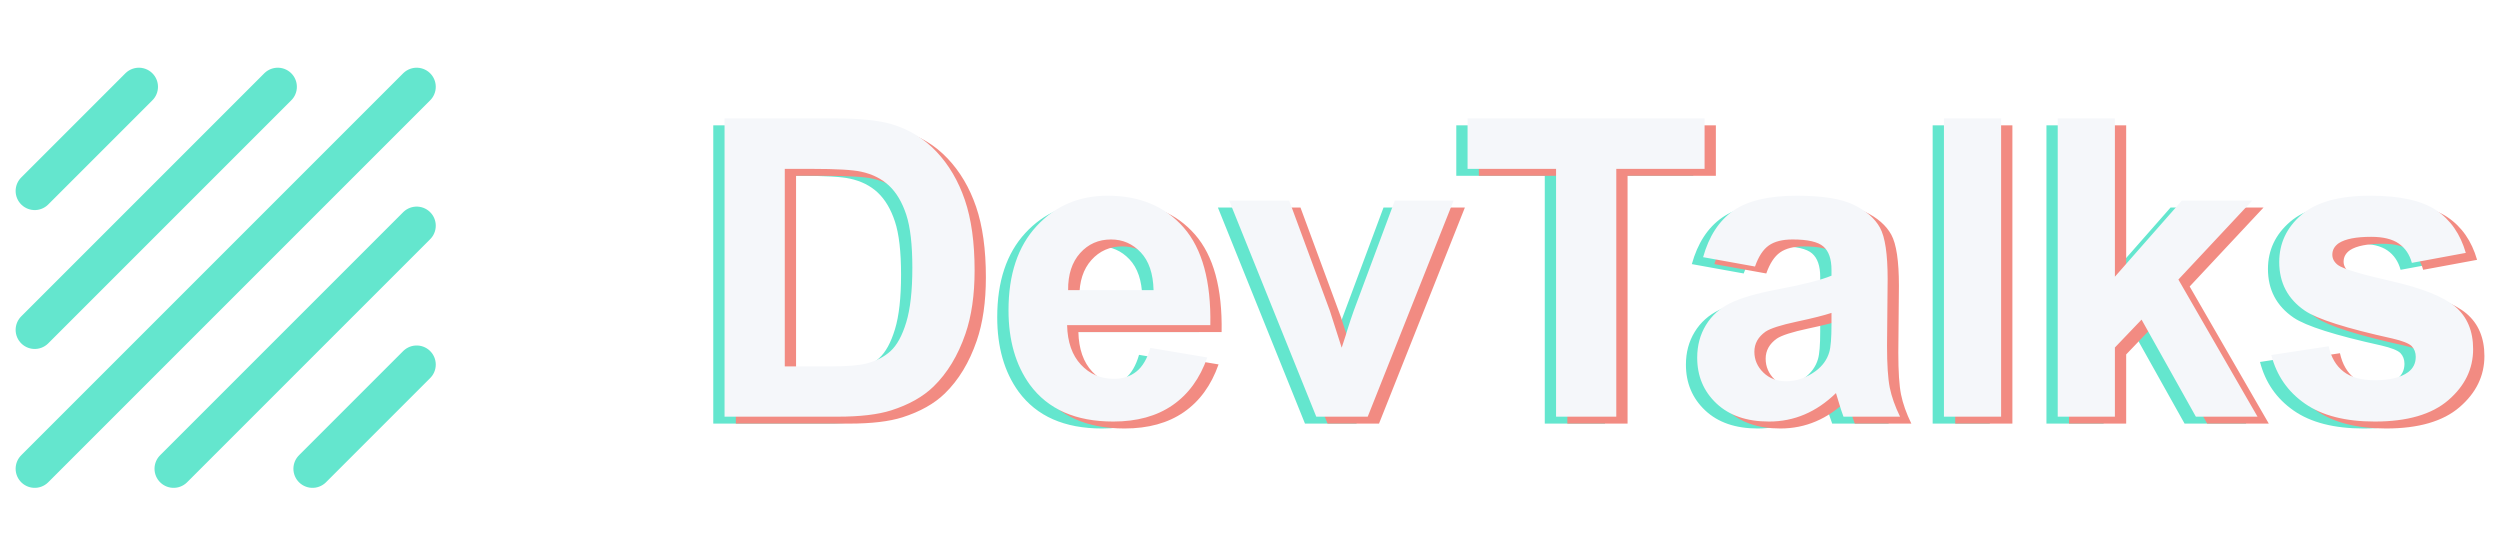
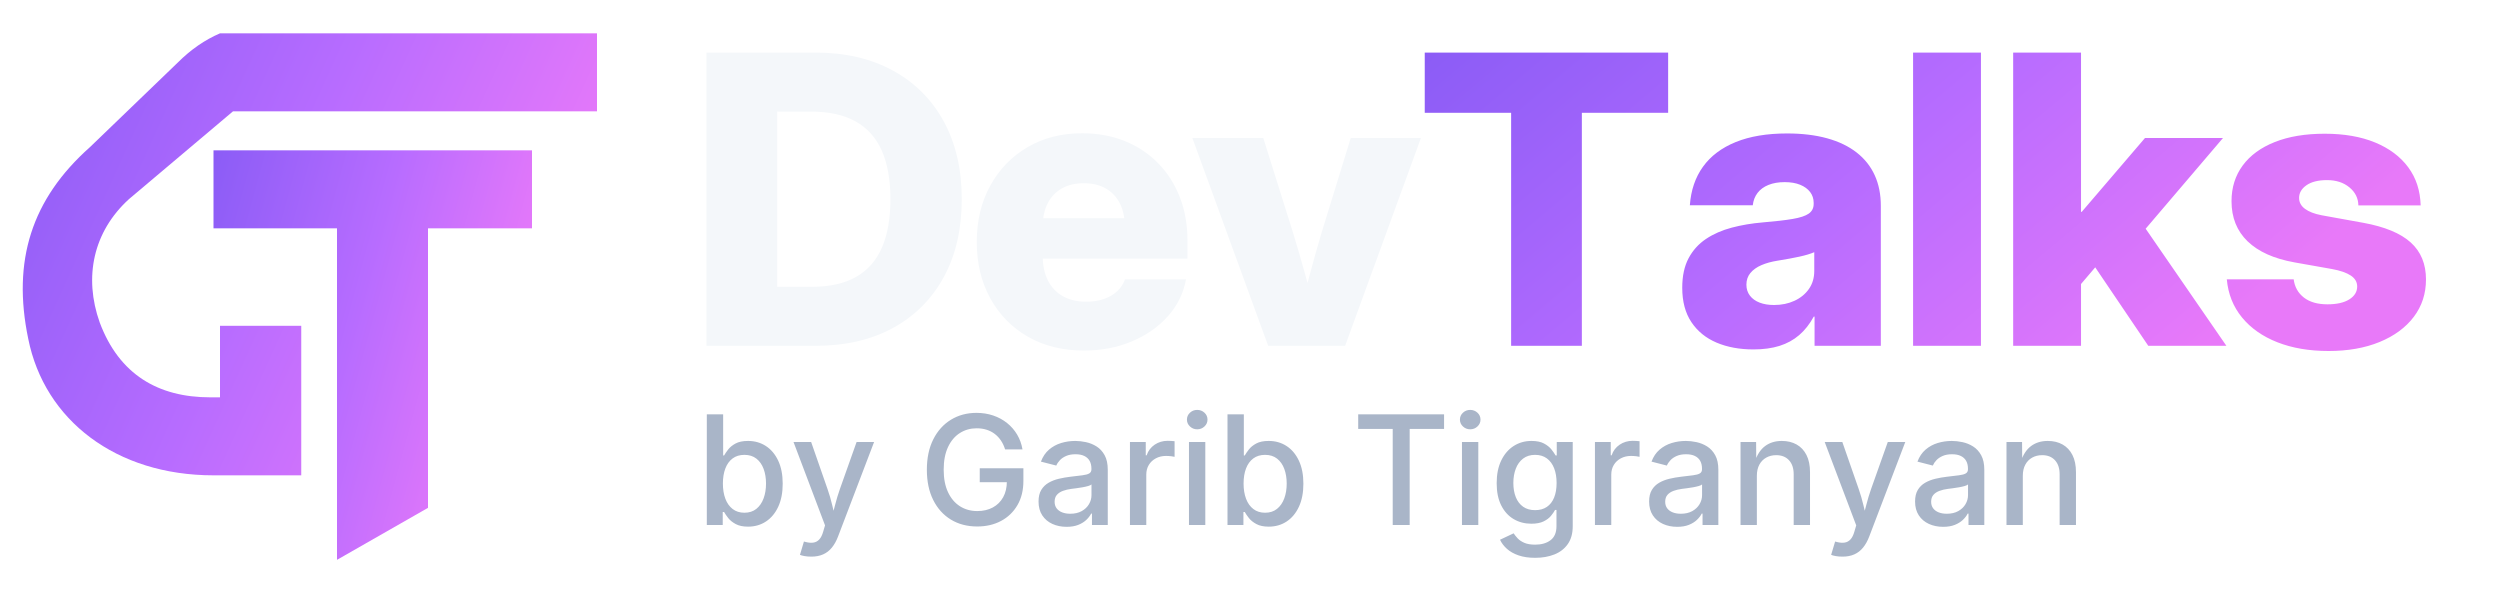
- <svg xmlns="http://www.w3.org/2000/svg" viewBox="0 0 144 32" fill="none">
+ <svg xmlns="http://www.w3.org/2000/svg" width="600" height="144" viewBox="0 0 600 144" role="img" aria-labelledby="title desc">
  <defs>
-     <path id="wordmark" fill-rule="nonzero" d="M45.203,9.727L45.203,21.105 47.793,21.105C48.762,21.105 49.461,21.051 49.891,20.941 50.453,20.801 50.92,20.563 51.291,20.227 51.662,19.891 51.965,19.338 52.199,18.568 52.434,17.799 52.551,16.75 52.551,15.422 52.551,14.094 52.434,13.074 52.199,12.363 51.965,11.652 51.637,11.098 51.215,10.699 50.793,10.301 50.258,10.031 49.609,9.891 49.125,9.781 48.176,9.727 46.762,9.727L45.203,9.727z M41.734,6.82L48.074,6.82C49.504,6.82 50.594,6.93 51.344,7.148 52.352,7.445 53.215,7.973 53.934,8.73 54.652,9.488 55.199,10.416 55.574,11.514 55.949,12.611 56.137,13.965 56.137,15.574 56.137,16.988 55.961,18.207 55.609,19.23 55.18,20.48 54.566,21.492 53.77,22.266 53.168,22.852 52.355,23.309 51.332,23.637 50.566,23.879 49.543,24 48.262,24L41.734,24 41.734,6.82z M63.996,13.793C63.277,13.793 62.683,14.055 62.215,14.578 61.746,15.102 61.515,15.813 61.523,16.711L66.445,16.711C66.422,15.758 66.176,15.033 65.707,14.537 65.238,14.041 64.668,13.793 63.996,13.793z M63.797,11.273C65.648,11.273 67.109,11.885 68.18,13.107 69.25,14.33 69.762,16.203 69.715,18.727L61.465,18.727C61.488,19.703 61.754,20.463 62.262,21.006 62.769,21.549 63.402,21.82 64.16,21.82 64.676,21.82 65.109,21.68 65.461,21.398 65.812,21.117 66.078,20.664 66.258,20.039L69.539,20.59C69.117,21.793 68.451,22.709 67.541,23.338 66.631,23.967 65.492,24.281 64.125,24.281 61.961,24.281 60.359,23.574 59.32,22.16 58.5,21.027 58.09,19.598 58.09,17.871 58.09,15.809 58.629,14.193 59.707,13.025 60.785,11.857 62.148,11.273 63.797,11.273z M70.801,11.555L74.258,11.555 76.602,17.906 77.281,20.027C77.461,19.488 77.574,19.133 77.621,18.961 77.731,18.609 77.848,18.258 77.973,17.906L80.34,11.555 83.727,11.555 78.781,24 75.817,24 70.801,11.555z M84.532,6.82L98.184,6.82 98.184,9.727 93.098,9.727 93.098,24 89.629,24 89.629,9.727 84.532,9.727 84.532,6.82z M105.494,18.023C105.072,18.164 104.404,18.332 103.49,18.527 102.576,18.723 101.978,18.914 101.697,19.102 101.267,19.406 101.052,19.793 101.052,20.262 101.052,20.723 101.224,21.121 101.568,21.457 101.912,21.793 102.349,21.961 102.881,21.961 103.474,21.961 104.041,21.766 104.58,21.375 104.978,21.078 105.24,20.715 105.365,20.285 105.451,20.004 105.494,19.469 105.494,18.68L105.494,18.023z M103.49,11.273C104.959,11.273 106.052,11.447 106.771,11.795 107.49,12.143 107.996,12.584 108.289,13.119 108.582,13.654 108.728,14.637 108.728,16.066L108.693,19.91C108.693,21.004 108.746,21.811 108.851,22.33 108.957,22.85 109.154,23.406 109.443,24L106.185,24C106.099,23.781 105.994,23.457 105.869,23.027 105.814,22.832 105.775,22.703 105.752,22.641 105.189,23.188 104.588,23.598 103.947,23.871 103.306,24.145 102.623,24.281 101.896,24.281 100.615,24.281 99.605,23.934 98.867,23.238 98.129,22.543 97.759,21.664 97.759,20.602 97.759,19.898 97.927,19.271 98.263,18.721 98.599,18.17 99.07,17.748 99.675,17.455 100.281,17.162 101.154,16.906 102.295,16.688 103.834,16.398 104.9,16.129 105.494,15.879L105.494,15.551C105.494,14.918 105.338,14.467 105.025,14.197 104.713,13.928 104.123,13.793 103.256,13.793 102.67,13.793 102.213,13.908 101.884,14.139 101.556,14.369 101.291,14.773 101.088,15.352L98.099,14.813C98.435,13.609 99.013,12.719 99.834,12.141 100.654,11.563 101.873,11.273 103.49,11.273z M111.971,6.82L115.264,6.82 115.264,24 111.971,24 111.971,6.82z M118.525,6.82L121.818,6.82 121.818,15.938 125.674,11.555 129.729,11.555 125.475,16.102 130.033,24 126.482,24 123.354,18.41 121.818,20.016 121.818,24 118.525,24 118.525,6.82z M136.522,11.273C138.225,11.273 139.491,11.551 140.319,12.105 141.147,12.66 141.717,13.48 142.03,14.566L138.924,15.141C138.791,14.656 138.539,14.285 138.168,14.027 137.797,13.77 137.268,13.641 136.58,13.641 135.713,13.641 135.092,13.762 134.717,14.004 134.467,14.176 134.342,14.398 134.342,14.672 134.342,14.906 134.452,15.105 134.67,15.27 134.967,15.488 135.993,15.797 137.746,16.195 139.5,16.594 140.725,17.082 141.42,17.66 142.108,18.246 142.452,19.063 142.452,20.109 142.452,21.25 141.975,22.23 141.022,23.051 140.069,23.871 138.659,24.281 136.791,24.281 135.096,24.281 133.754,23.938 132.766,23.25 131.778,22.563 131.131,21.629 130.827,20.449L134.131,19.945C134.272,20.586 134.557,21.072 134.987,21.404 135.416,21.736 136.018,21.902 136.791,21.902 137.643,21.902 138.284,21.746 138.713,21.434 139.002,21.215 139.147,20.922 139.147,20.555 139.147,20.305 139.069,20.098 138.912,19.934 138.748,19.777 138.381,19.633 137.811,19.5 135.155,18.914 133.471,18.379 132.76,17.895 131.776,17.223 131.284,16.289 131.284,15.094 131.284,14.016 131.709,13.109 132.561,12.375 133.412,11.641 134.733,11.273 136.522,11.273z" />
+     <linearGradient id="violet" x1="0" y1="0" x2="1" y2="0.35">
+       <stop stop-color="#8b5cf6" />
+       <stop offset=".52" stop-color="#b76cff" />
+       <stop offset="1" stop-color="#e879f9" />
+     </linearGradient>
  </defs>
-   <path d="M2 9 8 3M2 17 16 3M2 25 24 3M10 25 24 11M18 25 24 19" transform="translate(0 2)" stroke="#64e6ce" stroke-width="2.2" stroke-linecap="round" />
-   <use href="#wordmark" fill="#64e6ce" transform="translate(-.65 .4)" />
-   <use href="#wordmark" fill="#f28b82" transform="translate(.65 .4)" />
-   <use href="#wordmark" fill="#f5f7fa" />
+   <g transform="translate(6 8) scale(.78)" fill="url(#violet)">
+     <path d="M60 0H176V24H64L32 51C21 61 18 75 23 89C29 105 41 112 57 112H60V90H85V136H58C28 136 6 119 1 94C-4 70 2 51 20 35L47 9Q53 3 60 0Z" />
+     <path d="M58 36H156V60H124V146L96 162V60H58Z" />
+   </g>
+   <path fill="#f4f7fa" d="M195.658 83H176.953V68.837H194.804Q201.262 68.837 205.444 66.47Q209.625 64.104 211.664 59.412Q213.702 54.721 213.702 47.811Q213.702 40.852 211.639 36.178Q209.576 31.503 205.345 29.142Q201.114 26.781 194.6 26.781H176.647V12.618H195.67Q206.387 12.618 214.287 16.93Q222.188 21.241 226.504 29.142Q230.821 37.043 230.821 47.811Q230.821 58.566 226.53 66.46Q222.239 74.354 214.374 78.677Q206.508 83 195.658 83ZM186.525 12.618V83H169.55V12.618ZM260.119 84.134Q252.474 84.134 246.673 80.798Q240.873 77.462 237.648 71.563Q234.424 65.664 234.424 58.082Q234.424 50.441 237.664 44.554Q240.905 38.668 246.599 35.326Q252.293 31.985 259.695 31.985Q265.322 31.985 269.951 33.856Q274.581 35.728 277.951 39.169Q281.322 42.611 283.156 47.316Q284.99 52.021 284.99 57.687V62.061H239.68V52.364H277.379L269.946 54.343Q269.946 51.108 268.755 48.789Q267.565 46.469 265.371 45.222Q263.178 43.975 260.09 43.975Q257.05 43.975 254.844 45.222Q252.638 46.469 251.448 48.789Q250.258 51.108 250.258 54.343V61.513Q250.258 64.831 251.491 67.291Q252.723 69.751 255.065 71.079Q257.407 72.408 260.693 72.408Q263.087 72.408 264.972 71.746Q266.856 71.085 268.143 69.873Q269.43 68.661 270.006 67.032H284.642Q283.733 72.054 280.29 75.901Q276.848 79.748 271.63 81.941Q266.412 84.134 260.119 84.134ZM304.362 83 286.167 33.119H303.187L310.403 56.094Q311.844 60.833 313.162 65.572Q314.48 70.31 315.769 75.049H311.893Q313.157 70.31 314.434 65.572Q315.71 60.833 317.104 56.094L324.179 33.119H341.021L322.826 83Z" />
+   <path fill="url(#violet)" d="M341.939 27.069V12.618H400.354V27.069H379.645V83H362.67V27.069ZM420.833 83.863Q415.838 83.863 411.989 82.235Q408.14 80.606 405.939 77.318Q403.738 74.031 403.738 69.071Q403.738 64.844 405.253 61.99Q406.768 59.136 409.435 57.35Q412.102 55.563 415.615 54.635Q419.127 53.706 423.074 53.377Q427.558 53.003 430.244 52.547Q432.93 52.09 434.105 51.263Q435.28 50.435 435.28 48.941V48.684Q435.28 47.201 434.43 46.086Q433.579 44.971 432.033 44.341Q430.486 43.711 428.319 43.711Q426.092 43.711 424.428 44.383Q422.764 45.056 421.81 46.304Q420.856 47.552 420.667 49.266H405.566Q405.946 43.858 408.724 40.005Q411.501 36.151 416.581 34.091Q421.661 32.03 428.894 32.03Q434.316 32.03 438.518 33.193Q442.719 34.356 445.594 36.601Q448.468 38.845 449.935 42.066Q451.401 45.287 451.401 49.402V83H435.495V75.986H435.306Q433.835 78.679 431.8 80.426Q429.765 82.172 427.064 83.018Q424.363 83.863 420.833 83.863ZM425.772 73.201Q428.495 73.201 430.686 72.184Q432.877 71.166 434.15 69.337Q435.424 67.508 435.424 65.039V60.527Q434.772 60.808 433.879 61.079Q432.986 61.349 431.868 61.595Q430.749 61.842 429.419 62.083Q428.089 62.324 426.573 62.571Q424.41 62.913 422.733 63.637Q421.056 64.361 420.096 65.517Q419.137 66.673 419.137 68.323Q419.137 69.848 419.976 70.95Q420.814 72.052 422.303 72.627Q423.792 73.201 425.772 73.201ZM475.427 12.618V83H459.14V12.618ZM497.813 70.076V50.853H499.612L514.799 33.119H533.52L511.61 58.819H507.408ZM483.159 83V12.618H499.446V83ZM515.589 83 501.668 62.409 512.29 51.019 534.336 83ZM558.844 84.241Q551.927 84.241 546.594 82.153Q541.261 80.064 538.084 76.192Q534.907 72.321 534.433 67.032H550.482Q550.835 69.785 552.931 71.411Q555.028 73.037 558.584 73.037Q561.949 73.037 563.835 71.851Q565.722 70.666 565.722 68.759Q565.722 67.146 564.182 66.127Q562.642 65.109 559.683 64.568L550.648 62.966Q543.273 61.636 539.42 57.914Q535.566 54.192 535.566 48.293Q535.566 43.359 538.252 39.717Q540.938 36.075 545.957 34.084Q550.977 32.093 557.93 32.093Q564.921 32.093 570.023 34.196Q575.126 36.3 577.971 40.142Q580.817 43.983 580.958 49.302H566.009Q565.962 46.698 563.852 44.962Q561.743 43.225 558.504 43.225Q555.322 43.225 553.552 44.458Q551.782 45.691 551.782 47.503Q551.782 49.081 553.196 50.123Q554.61 51.165 557.159 51.656L567.199 53.474Q574.918 54.887 578.577 58.192Q582.236 61.498 582.236 67.062Q582.236 72.194 579.301 76.057Q576.367 79.92 571.094 82.081Q565.82 84.241 558.844 84.241Z" />
+   <path fill="#a9b5c8" d="M179.524 126.396Q177.725 126.396 176.578 125.779Q175.431 125.162 174.781 124.34Q174.132 123.517 173.78 122.881H173.456V126H169.636V99.445H173.556V109.319H173.78Q174.129 108.698 174.76 107.879Q175.392 107.06 176.528 106.443Q177.663 105.825 179.523 105.825Q181.925 105.825 183.8 107.037Q185.676 108.25 186.762 110.548Q187.848 112.846 187.848 116.084Q187.848 119.305 186.779 121.612Q185.71 123.919 183.833 125.158Q181.955 126.396 179.524 126.396ZM178.655 123.055Q180.369 123.055 181.523 122.128Q182.677 121.201 183.261 119.615Q183.846 118.028 183.846 116.055Q183.846 114.094 183.269 112.536Q182.691 110.979 181.538 110.073Q180.384 109.166 178.655 109.166Q176.973 109.166 175.822 110.029Q174.671 110.891 174.083 112.434Q173.495 113.977 173.495 116.055Q173.495 118.127 174.09 119.705Q174.685 121.282 175.844 122.169Q177.003 123.055 178.655 123.055ZM191.989 133.163 192.944 129.966 193.388 130.084Q194.404 130.343 195.216 130.224Q196.027 130.105 196.624 129.47Q197.221 128.834 197.577 127.553L198.009 126.091L190.441 106.075H194.673L198.617 117.4Q199.275 119.289 199.711 121.153Q200.147 123.018 200.654 124.87H199.456Q199.963 123.018 200.437 121.143Q200.911 119.268 201.564 117.4L205.584 106.075H209.783L201.129 128.768Q200.523 130.36 199.642 131.437Q198.762 132.513 197.545 133.052Q196.327 133.592 194.72 133.592Q193.798 133.592 193.071 133.458Q192.345 133.324 191.989 133.163ZM234.536 126.356Q230.931 126.356 228.211 124.701Q225.492 123.045 223.969 119.99Q222.446 116.935 222.446 112.747Q222.446 108.494 223.99 105.437Q225.533 102.381 228.225 100.735Q230.918 99.088 234.354 99.088Q236.502 99.088 238.364 99.72Q240.226 100.352 241.692 101.523Q243.158 102.695 244.112 104.302Q245.065 105.91 245.396 107.848H241.223Q240.858 106.674 240.236 105.745Q239.615 104.815 238.75 104.15Q237.885 103.485 236.794 103.138Q235.703 102.79 234.394 102.79Q232.156 102.79 230.361 103.932Q228.566 105.074 227.525 107.291Q226.484 109.508 226.484 112.727Q226.484 115.924 227.528 118.137Q228.571 120.35 230.39 121.503Q232.209 122.655 234.548 122.655Q236.685 122.655 238.285 121.787Q239.886 120.918 240.765 119.32Q241.645 117.722 241.645 115.548L242.703 115.735H235.138V112.385H245.614V115.428Q245.614 118.786 244.184 121.237Q242.753 123.688 240.258 125.022Q237.763 126.356 234.536 126.356ZM255.986 126.438Q254.094 126.438 252.565 125.739Q251.036 125.041 250.143 123.685Q249.25 122.328 249.25 120.365Q249.25 118.666 249.905 117.581Q250.56 116.496 251.667 115.858Q252.775 115.221 254.139 114.9Q255.504 114.58 256.923 114.414Q258.686 114.202 259.788 114.068Q260.89 113.933 261.417 113.622Q261.945 113.311 261.945 112.609V112.509Q261.945 111.393 261.515 110.62Q261.085 109.847 260.235 109.433Q259.386 109.02 258.121 109.02Q256.83 109.02 255.897 109.42Q254.965 109.821 254.38 110.44Q253.796 111.058 253.51 111.737L249.82 110.789Q250.5 108.996 251.766 107.909Q253.032 106.822 254.669 106.324Q256.306 105.825 258.067 105.825Q259.267 105.825 260.621 106.112Q261.976 106.399 263.168 107.144Q264.359 107.889 265.112 109.25Q265.865 110.61 265.865 112.772V126H262.072V123.272H261.871Q261.484 124.044 260.718 124.774Q259.952 125.504 258.78 125.971Q257.608 126.438 255.986 126.438ZM256.856 123.299Q258.465 123.299 259.603 122.668Q260.742 122.037 261.35 121.01Q261.957 119.983 261.957 118.825V116.265Q261.745 116.474 261.147 116.647Q260.548 116.82 259.788 116.953Q259.029 117.086 258.309 117.179Q257.59 117.272 257.133 117.329Q256.032 117.468 255.112 117.806Q254.192 118.144 253.65 118.767Q253.108 119.391 253.108 120.419Q253.108 121.366 253.594 122.005Q254.081 122.644 254.924 122.972Q255.768 123.299 256.856 123.299ZM271.188 126V106.075H274.982V109.275H275.196Q275.745 107.651 277.12 106.723Q278.495 105.796 280.242 105.796Q280.618 105.796 281.103 105.823Q281.589 105.851 281.9 105.891V109.633Q281.686 109.569 281.079 109.496Q280.472 109.423 279.846 109.423Q278.488 109.423 277.409 109.998Q276.33 110.572 275.719 111.58Q275.108 112.587 275.108 113.903V126ZM285.353 126V106.075H289.273V126ZM287.325 103.035Q286.316 103.035 285.59 102.35Q284.863 101.665 284.863 100.706Q284.863 99.727 285.59 99.052Q286.316 98.376 287.325 98.376Q288.347 98.376 289.074 99.051Q289.801 99.727 289.801 100.706Q289.801 101.665 289.074 102.35Q288.347 103.035 287.325 103.035ZM304.488 126.396Q302.688 126.396 301.541 125.779Q300.394 125.162 299.744 124.34Q299.095 123.517 298.744 122.881H298.419V126H294.6V99.445H298.52V109.319H298.744Q299.092 108.698 299.723 107.879Q300.355 107.06 301.491 106.443Q302.627 105.825 304.486 105.825Q306.888 105.825 308.764 107.037Q310.639 108.25 311.725 110.548Q312.812 112.846 312.812 116.084Q312.812 119.305 311.742 121.612Q310.673 123.919 308.796 125.158Q306.919 126.396 304.488 126.396ZM303.618 123.055Q305.332 123.055 306.486 122.128Q307.64 121.201 308.225 119.615Q308.809 118.028 308.809 116.055Q308.809 114.094 308.232 112.536Q307.655 110.979 306.501 110.073Q305.347 109.166 303.618 109.166Q301.937 109.166 300.785 110.029Q299.634 110.891 299.046 112.434Q298.458 113.977 298.458 116.055Q298.458 118.127 299.053 119.705Q299.649 121.282 300.807 122.169Q301.966 123.055 303.618 123.055ZM325.969 102.946V99.445H346.576V102.946H338.323V126H334.251V102.946ZM350.872 126V106.075H354.792V126ZM352.843 103.035Q351.835 103.035 351.108 102.35Q350.381 101.665 350.381 100.706Q350.381 99.727 351.108 99.052Q351.835 98.376 352.843 98.376Q353.865 98.376 354.593 99.051Q355.32 99.727 355.32 100.706Q355.32 101.665 354.593 102.35Q353.865 103.035 352.843 103.035ZM368.451 133.877Q366.148 133.877 364.457 133.294Q362.765 132.71 361.666 131.724Q360.566 130.738 360.003 129.538L363.269 127.998Q363.639 128.561 364.235 129.2Q364.831 129.839 365.84 130.278Q366.849 130.717 368.445 130.717Q370.718 130.717 372.136 129.644Q373.554 128.57 373.554 126.271V122.388H373.213Q372.868 123.035 372.232 123.807Q371.596 124.578 370.464 125.135Q369.332 125.692 367.51 125.692Q365.17 125.692 363.286 124.586Q361.401 123.48 360.301 121.312Q359.201 119.144 359.201 115.967Q359.201 112.788 360.296 110.519Q361.391 108.25 363.283 107.037Q365.175 105.825 367.562 105.825Q369.407 105.825 370.552 106.435Q371.696 107.046 372.347 107.872Q372.998 108.698 373.347 109.319H373.621V106.075H377.455V126.289Q377.455 128.897 376.269 130.581Q375.083 132.265 373.045 133.071Q371.007 133.877 368.451 133.877ZM368.423 122.436Q370.094 122.436 371.243 121.659Q372.393 120.881 372.988 119.417Q373.583 117.952 373.583 115.909Q373.583 113.904 372.995 112.39Q372.408 110.877 371.258 110.021Q370.108 109.166 368.423 109.166Q366.698 109.166 365.535 110.065Q364.372 110.964 363.788 112.485Q363.203 114.006 363.203 115.909Q363.203 117.853 363.795 119.325Q364.387 120.797 365.55 121.617Q366.712 122.436 368.423 122.436ZM382.785 126V106.075H386.579V109.275H386.792Q387.342 107.651 388.717 106.723Q390.092 105.796 391.839 105.796Q392.215 105.796 392.7 105.823Q393.185 105.851 393.496 105.891V109.633Q393.283 109.569 392.676 109.496Q392.069 109.423 391.443 109.423Q390.085 109.423 389.006 109.998Q387.927 110.572 387.316 111.58Q386.705 112.587 386.705 113.903V126ZM402.525 126.438Q400.633 126.438 399.104 125.739Q397.575 125.041 396.682 123.685Q395.789 122.328 395.789 120.365Q395.789 118.666 396.444 117.581Q397.099 116.496 398.206 115.858Q399.314 115.221 400.678 114.9Q402.043 114.58 403.462 114.414Q405.225 114.202 406.327 114.068Q407.429 113.933 407.956 113.622Q408.484 113.311 408.484 112.609V112.509Q408.484 111.393 408.054 110.62Q407.624 109.847 406.775 109.433Q405.925 109.02 404.66 109.02Q403.369 109.02 402.436 109.42Q401.504 109.821 400.919 110.44Q400.335 111.058 400.049 111.737L396.36 110.789Q397.039 108.996 398.305 107.909Q399.571 106.822 401.208 106.324Q402.845 105.825 404.606 105.825Q405.806 105.825 407.161 106.112Q408.515 106.399 409.707 107.144Q410.898 107.889 411.651 109.25Q412.404 110.61 412.404 112.772V126H408.611V123.272H408.41Q408.023 124.044 407.257 124.774Q406.491 125.504 405.319 125.971Q404.148 126.438 402.525 126.438ZM403.395 123.299Q405.004 123.299 406.142 122.668Q407.281 122.037 407.889 121.01Q408.497 119.983 408.497 118.825V116.265Q408.284 116.474 407.686 116.647Q407.088 116.82 406.328 116.953Q405.568 117.086 404.848 117.179Q404.129 117.272 403.672 117.329Q402.571 117.468 401.651 117.806Q400.731 118.144 400.189 118.767Q399.647 119.391 399.647 120.419Q399.647 121.366 400.134 122.005Q400.62 122.644 401.463 122.972Q402.307 123.299 403.395 123.299ZM421.647 114.194V126H417.727V106.075H421.465L421.505 110.953H421.101Q421.968 108.28 423.624 107.053Q425.279 105.825 427.629 105.825Q429.662 105.825 431.185 106.678Q432.708 107.531 433.556 109.202Q434.404 110.873 434.404 113.34V126H430.484V113.828Q430.484 111.677 429.363 110.458Q428.242 109.238 426.288 109.238Q424.962 109.238 423.909 109.819Q422.857 110.399 422.252 111.505Q421.647 112.611 421.647 114.194ZM439.474 133.163 440.429 129.966 440.873 130.084Q441.889 130.343 442.701 130.224Q443.512 130.105 444.109 129.47Q444.706 128.834 445.062 127.553L445.494 126.091L437.926 106.075H442.158L446.102 117.4Q446.76 119.289 447.196 121.153Q447.632 123.018 448.139 124.87H446.94Q447.448 123.018 447.922 121.143Q448.395 119.268 449.048 117.4L453.069 106.075H457.268L448.614 128.768Q448.008 130.36 447.127 131.437Q446.247 132.513 445.03 133.052Q443.812 133.592 442.205 133.592Q441.283 133.592 440.556 133.458Q439.83 133.324 439.474 133.163ZM466.354 126.438Q464.462 126.438 462.933 125.739Q461.404 125.041 460.511 123.685Q459.618 122.328 459.618 120.365Q459.618 118.666 460.273 117.581Q460.928 116.496 462.035 115.858Q463.143 115.221 464.507 114.9Q465.872 114.58 467.291 114.414Q469.054 114.202 470.156 114.068Q471.258 113.933 471.785 113.622Q472.313 113.311 472.313 112.609V112.509Q472.313 111.393 471.883 110.62Q471.453 109.847 470.604 109.433Q469.754 109.02 468.489 109.02Q467.198 109.02 466.265 109.42Q465.333 109.821 464.748 110.44Q464.164 111.058 463.878 111.737L460.189 110.789Q460.868 108.996 462.134 107.909Q463.4 106.822 465.037 106.324Q466.674 105.825 468.435 105.825Q469.635 105.825 470.99 106.112Q472.344 106.399 473.536 107.144Q474.727 107.889 475.48 109.25Q476.233 110.61 476.233 112.772V126H472.44V123.272H472.239Q471.852 124.044 471.086 124.774Q470.32 125.504 469.148 125.971Q467.977 126.438 466.354 126.438ZM467.224 123.299Q468.833 123.299 469.971 122.668Q471.11 122.037 471.718 121.01Q472.326 119.983 472.326 118.825V116.265Q472.113 116.474 471.515 116.647Q470.916 116.82 470.157 116.953Q469.397 117.086 468.677 117.179Q467.958 117.272 467.501 117.329Q466.4 117.468 465.48 117.806Q464.56 118.144 464.018 118.767Q463.476 119.391 463.476 120.419Q463.476 121.366 463.963 122.005Q464.449 122.644 465.292 122.972Q466.136 123.299 467.224 123.299ZM485.476 114.194V126H481.556V106.075H485.294L485.334 110.953H484.93Q485.797 108.28 487.453 107.053Q489.108 105.825 491.458 105.825Q493.491 105.825 495.014 106.678Q496.537 107.531 497.385 109.202Q498.233 110.873 498.233 113.34V126H494.313V113.828Q494.313 111.677 493.192 110.458Q492.071 109.238 490.117 109.238Q488.791 109.238 487.738 109.819Q486.686 110.399 486.081 111.505Q485.476 112.611 485.476 114.194Z" />
</svg>
